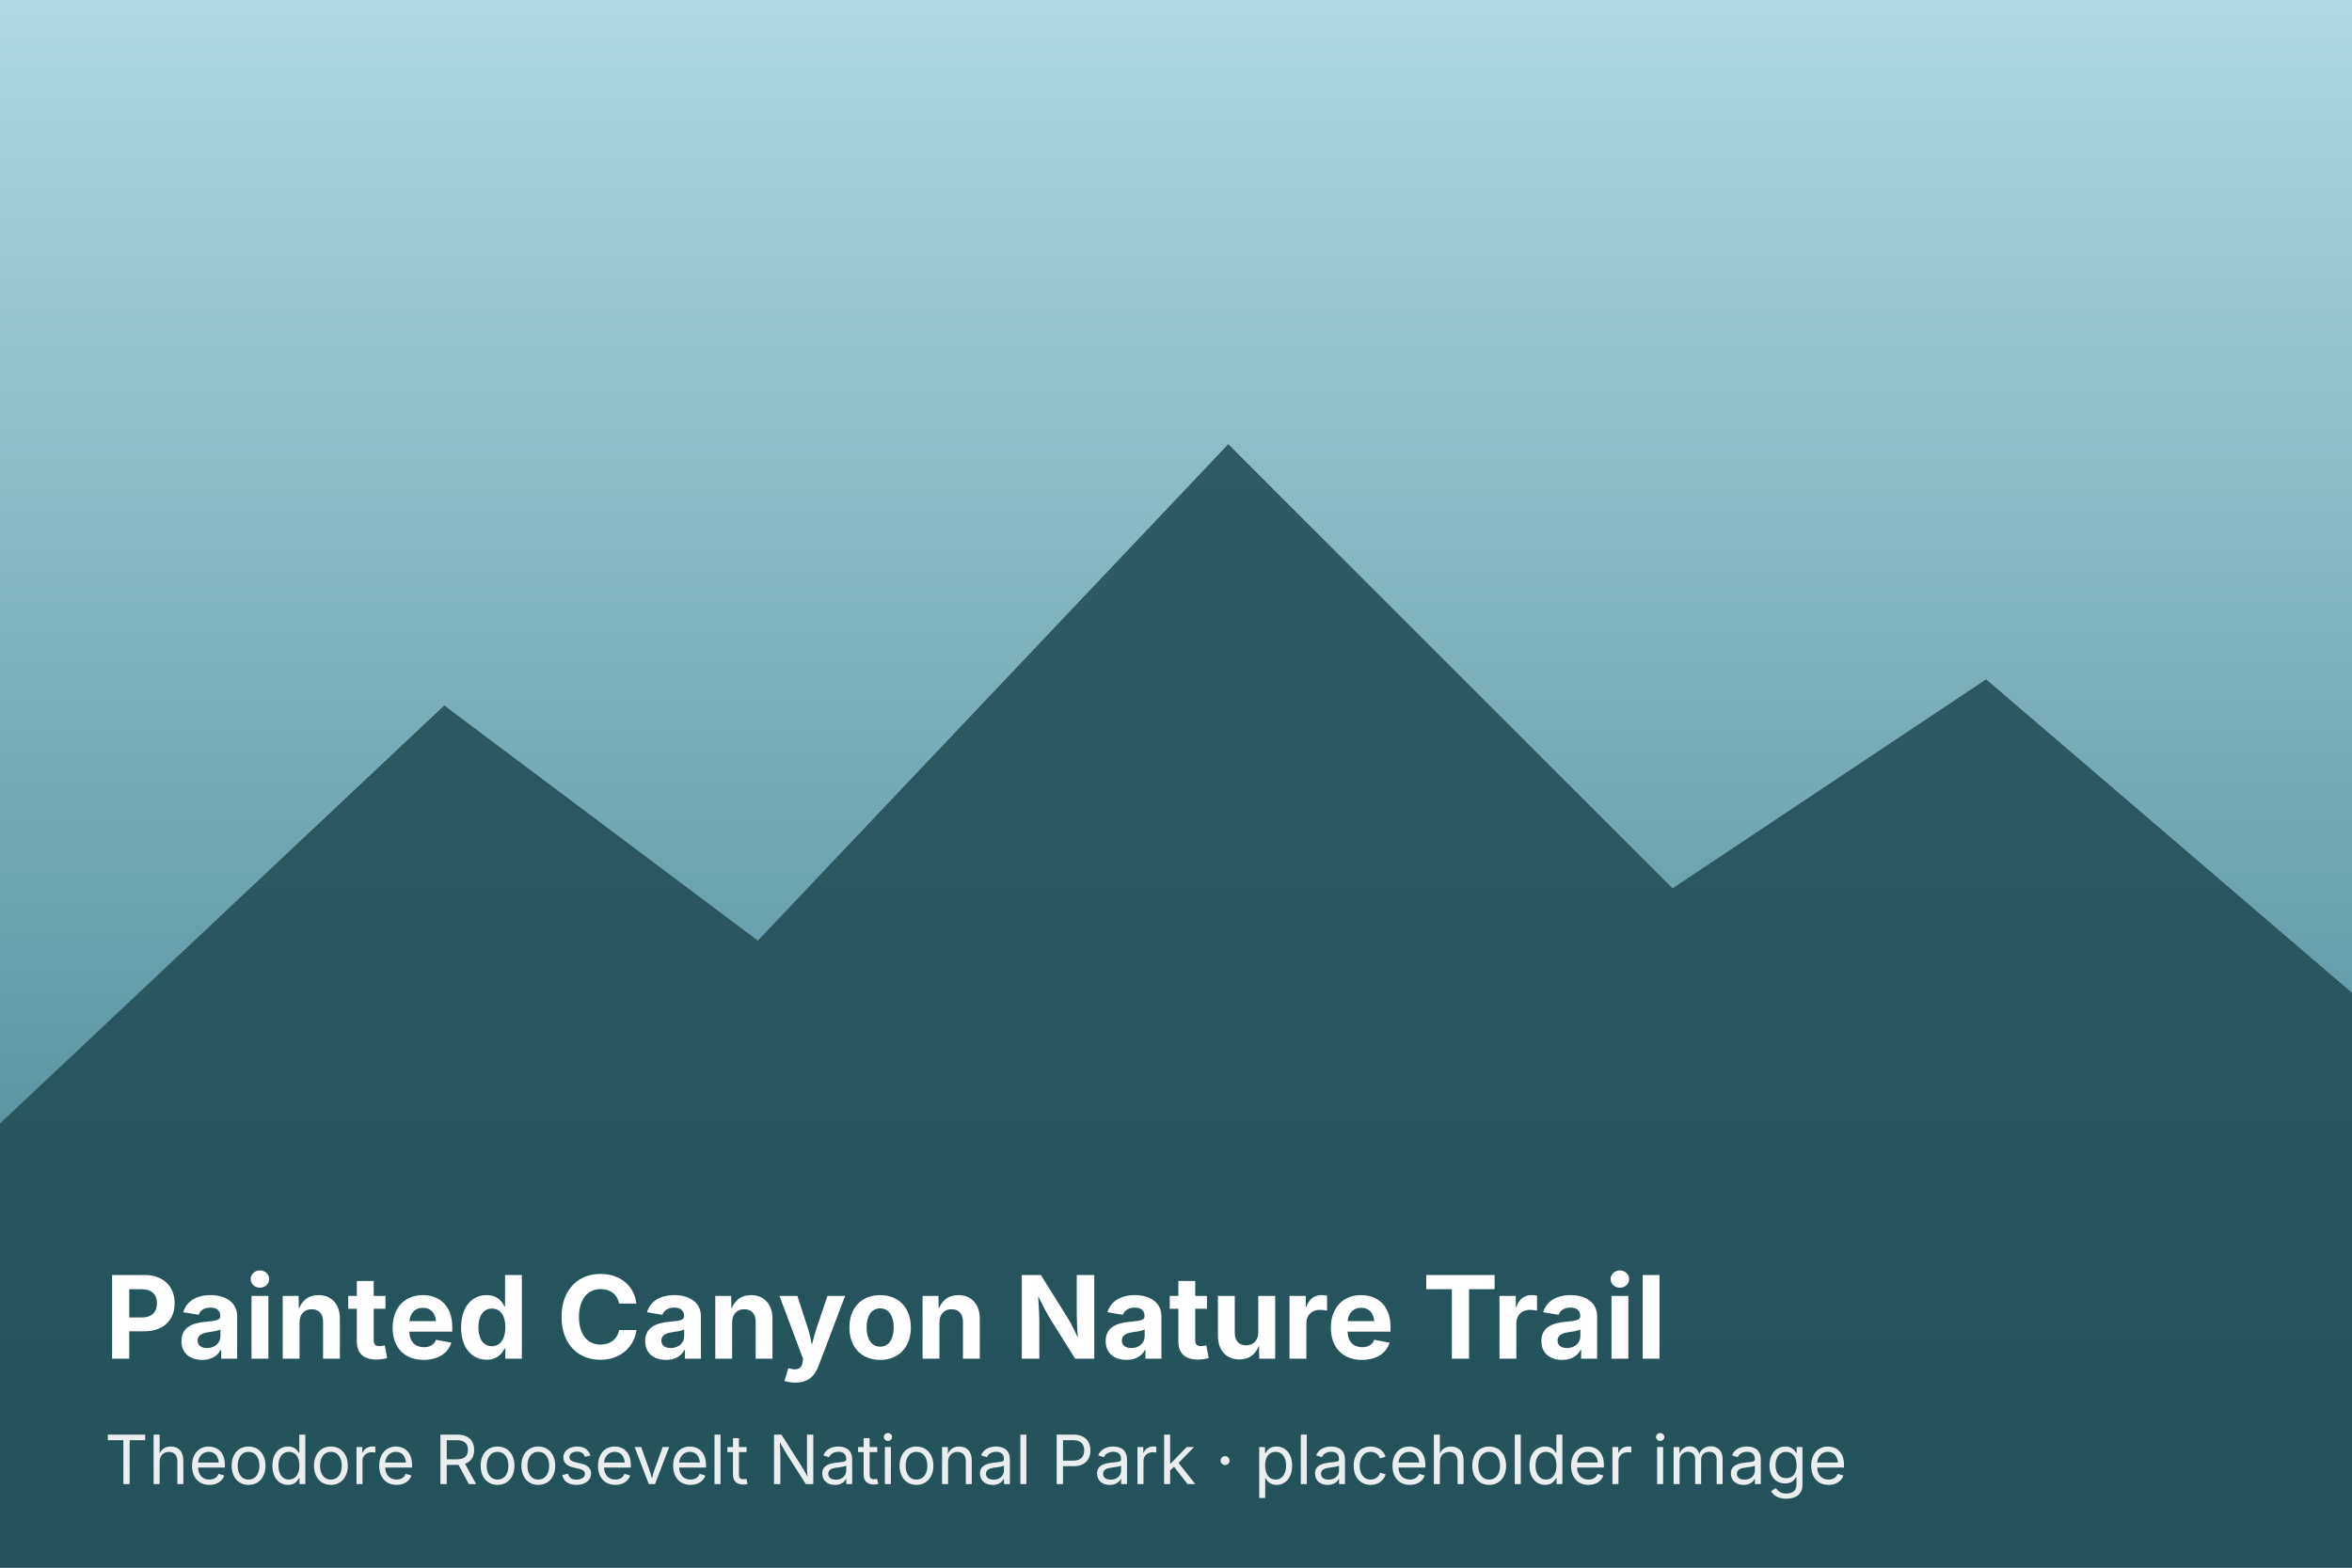
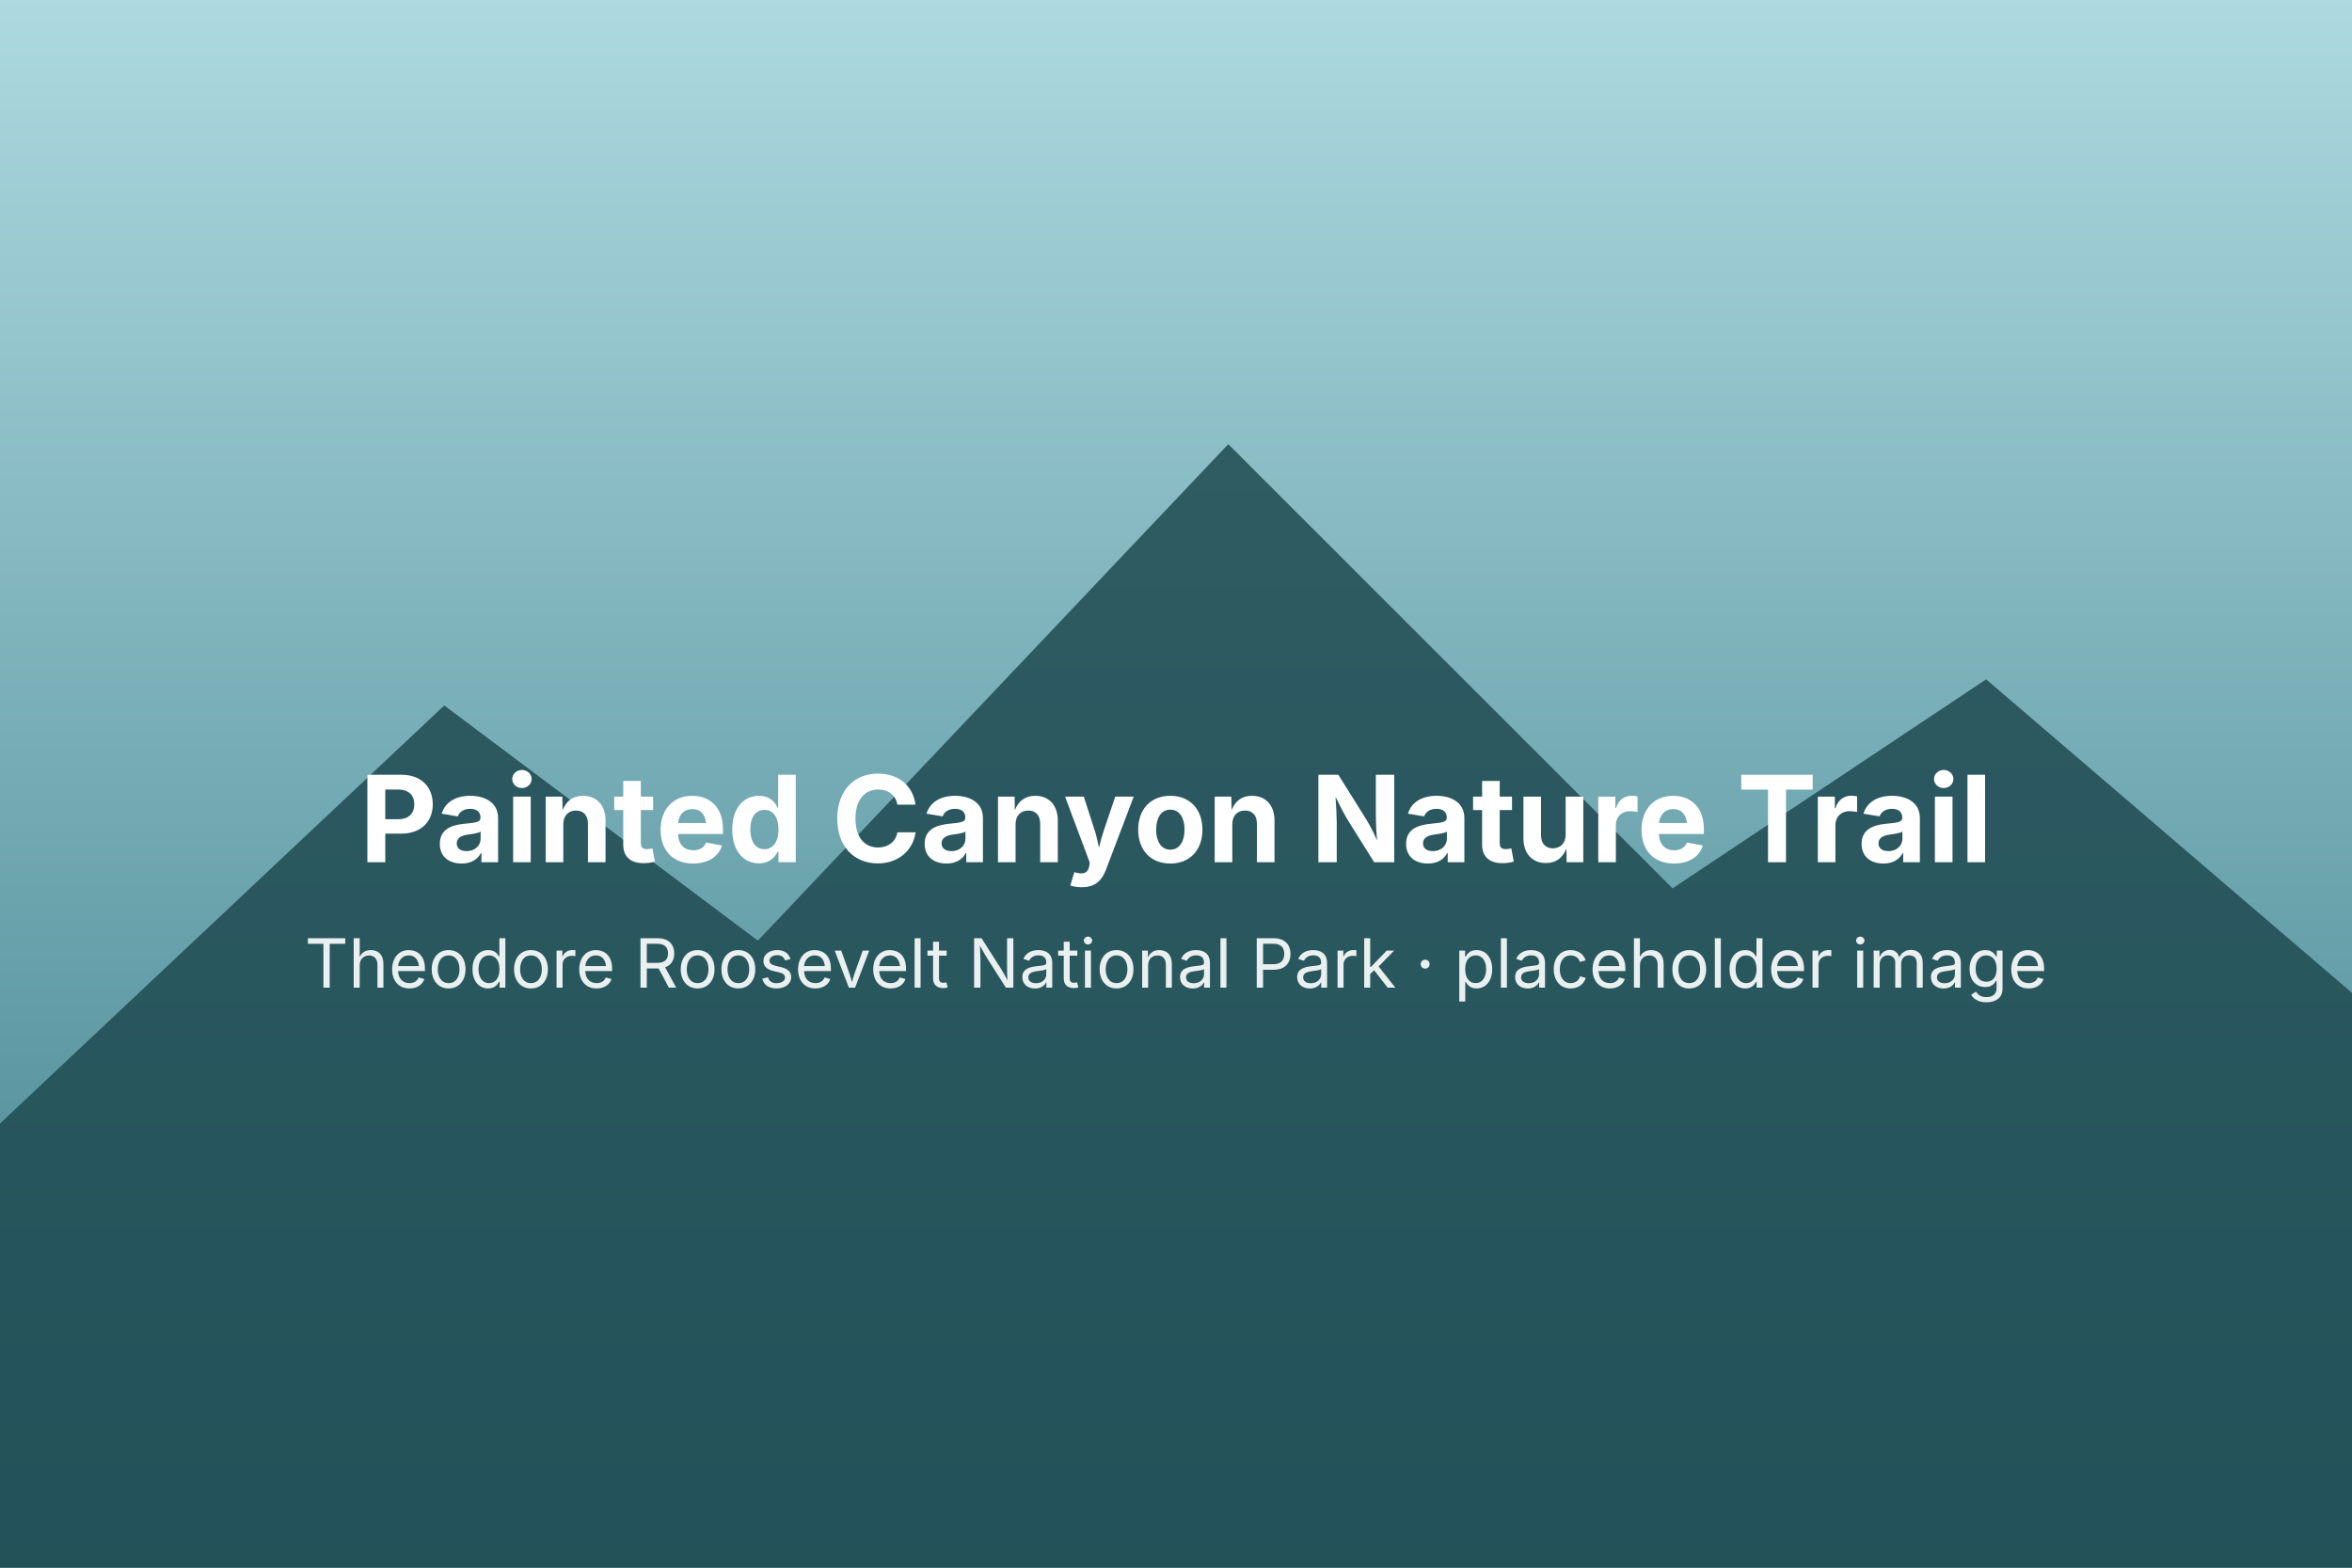
<svg xmlns="http://www.w3.org/2000/svg" viewBox="0 0 900 600" role="img" aria-label="Placeholder photo for Painted Canyon Nature Trail">
  <defs>
    <linearGradient id="g" x1="0" y1="0" x2="0" y2="1">
      <stop offset="0" stop-color="hsl(189,45%,78%)" />
      <stop offset="1" stop-color="hsl(189,40%,38%)" />
    </linearGradient>
  </defs>
  <rect width="900" height="600" fill="url(#g)" />
  <path d="M0 430 L170 270 L290 360 L470 170 L640 340 L760 260 L900 380 V600 H0Z" fill="hsl(189,45%,22%)" opacity=".85" />
-   <text x="40" y="520" font-family="Inter,Arial,sans-serif" font-size="44" font-weight="700" fill="#fff">Painted Canyon Nature Trail</text>
-   <text x="40" y="568" font-family="Inter,Arial,sans-serif" font-size="26" fill="#fff" opacity=".9">Theodore Roosevelt National Park · placeholder image</text>
+   <text x="450" y="330" text-anchor="middle" font-family="Inter,Arial,sans-serif" font-size="46" font-weight="700" fill="#fff">Painted Canyon Nature Trail</text>
+   <text x="450" y="378" text-anchor="middle" font-family="Inter,Arial,sans-serif" font-size="26" fill="#fff" opacity=".9">Theodore Roosevelt National Park · placeholder image</text>
</svg>
